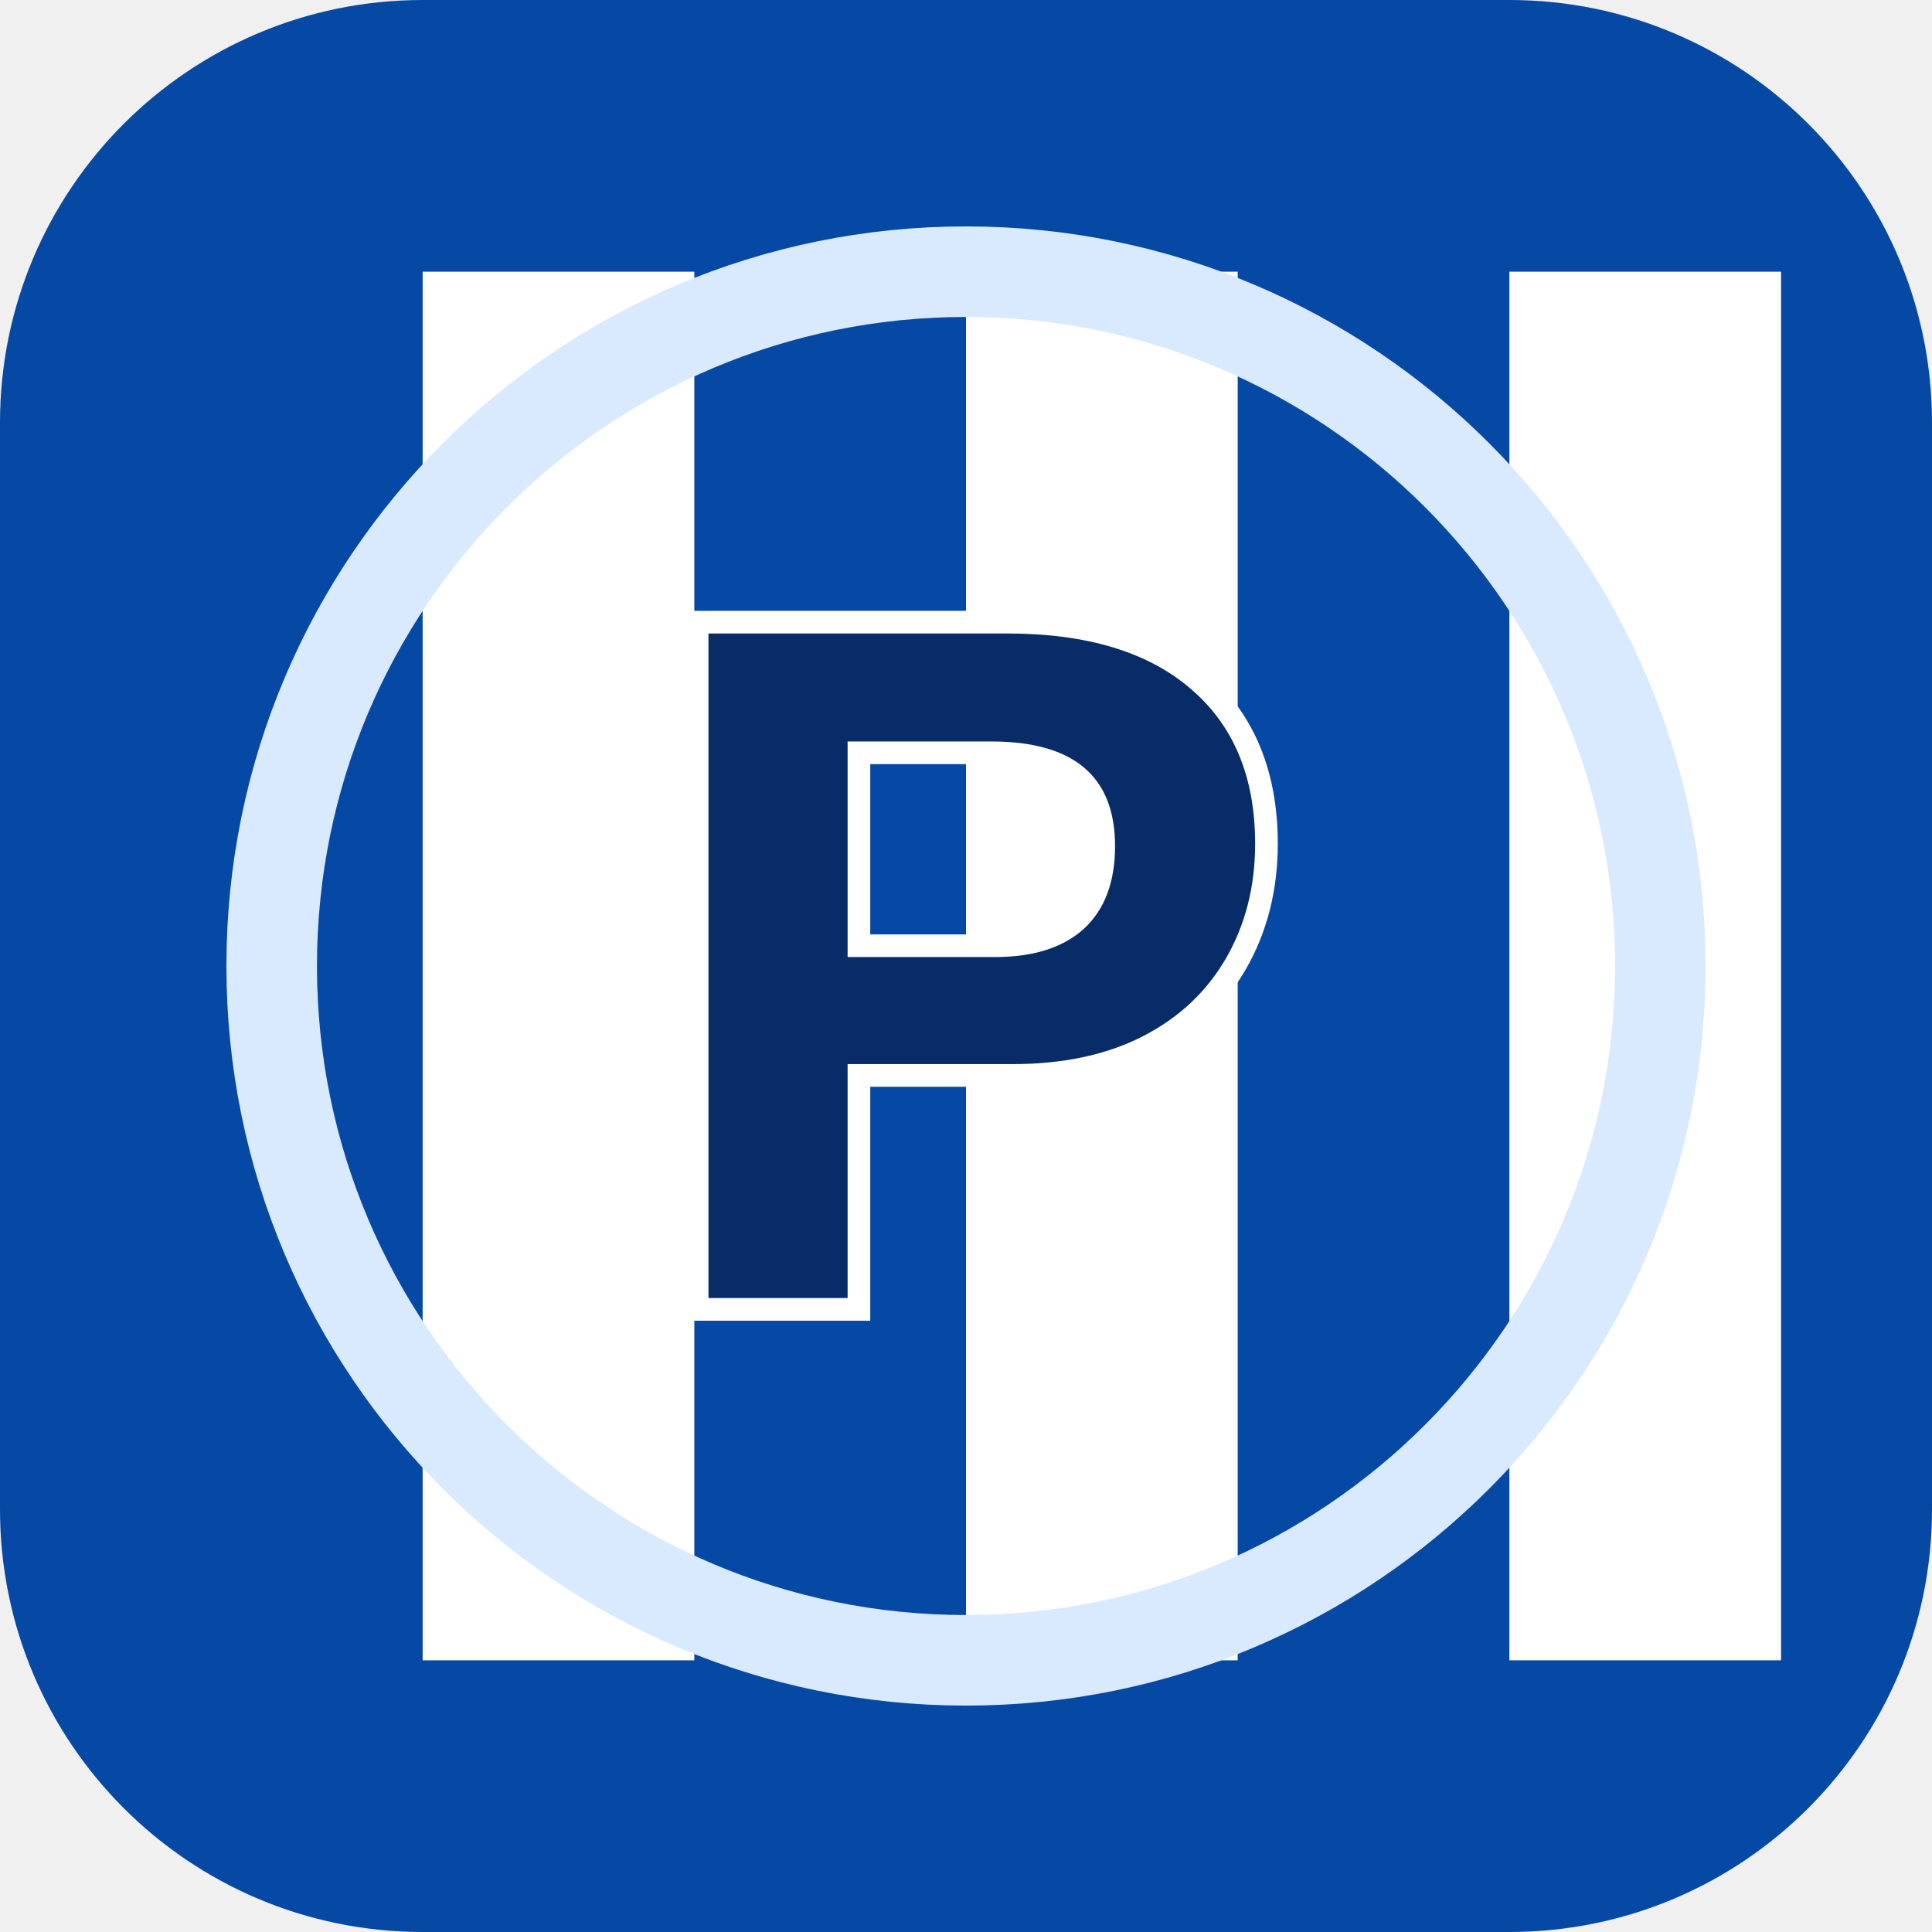
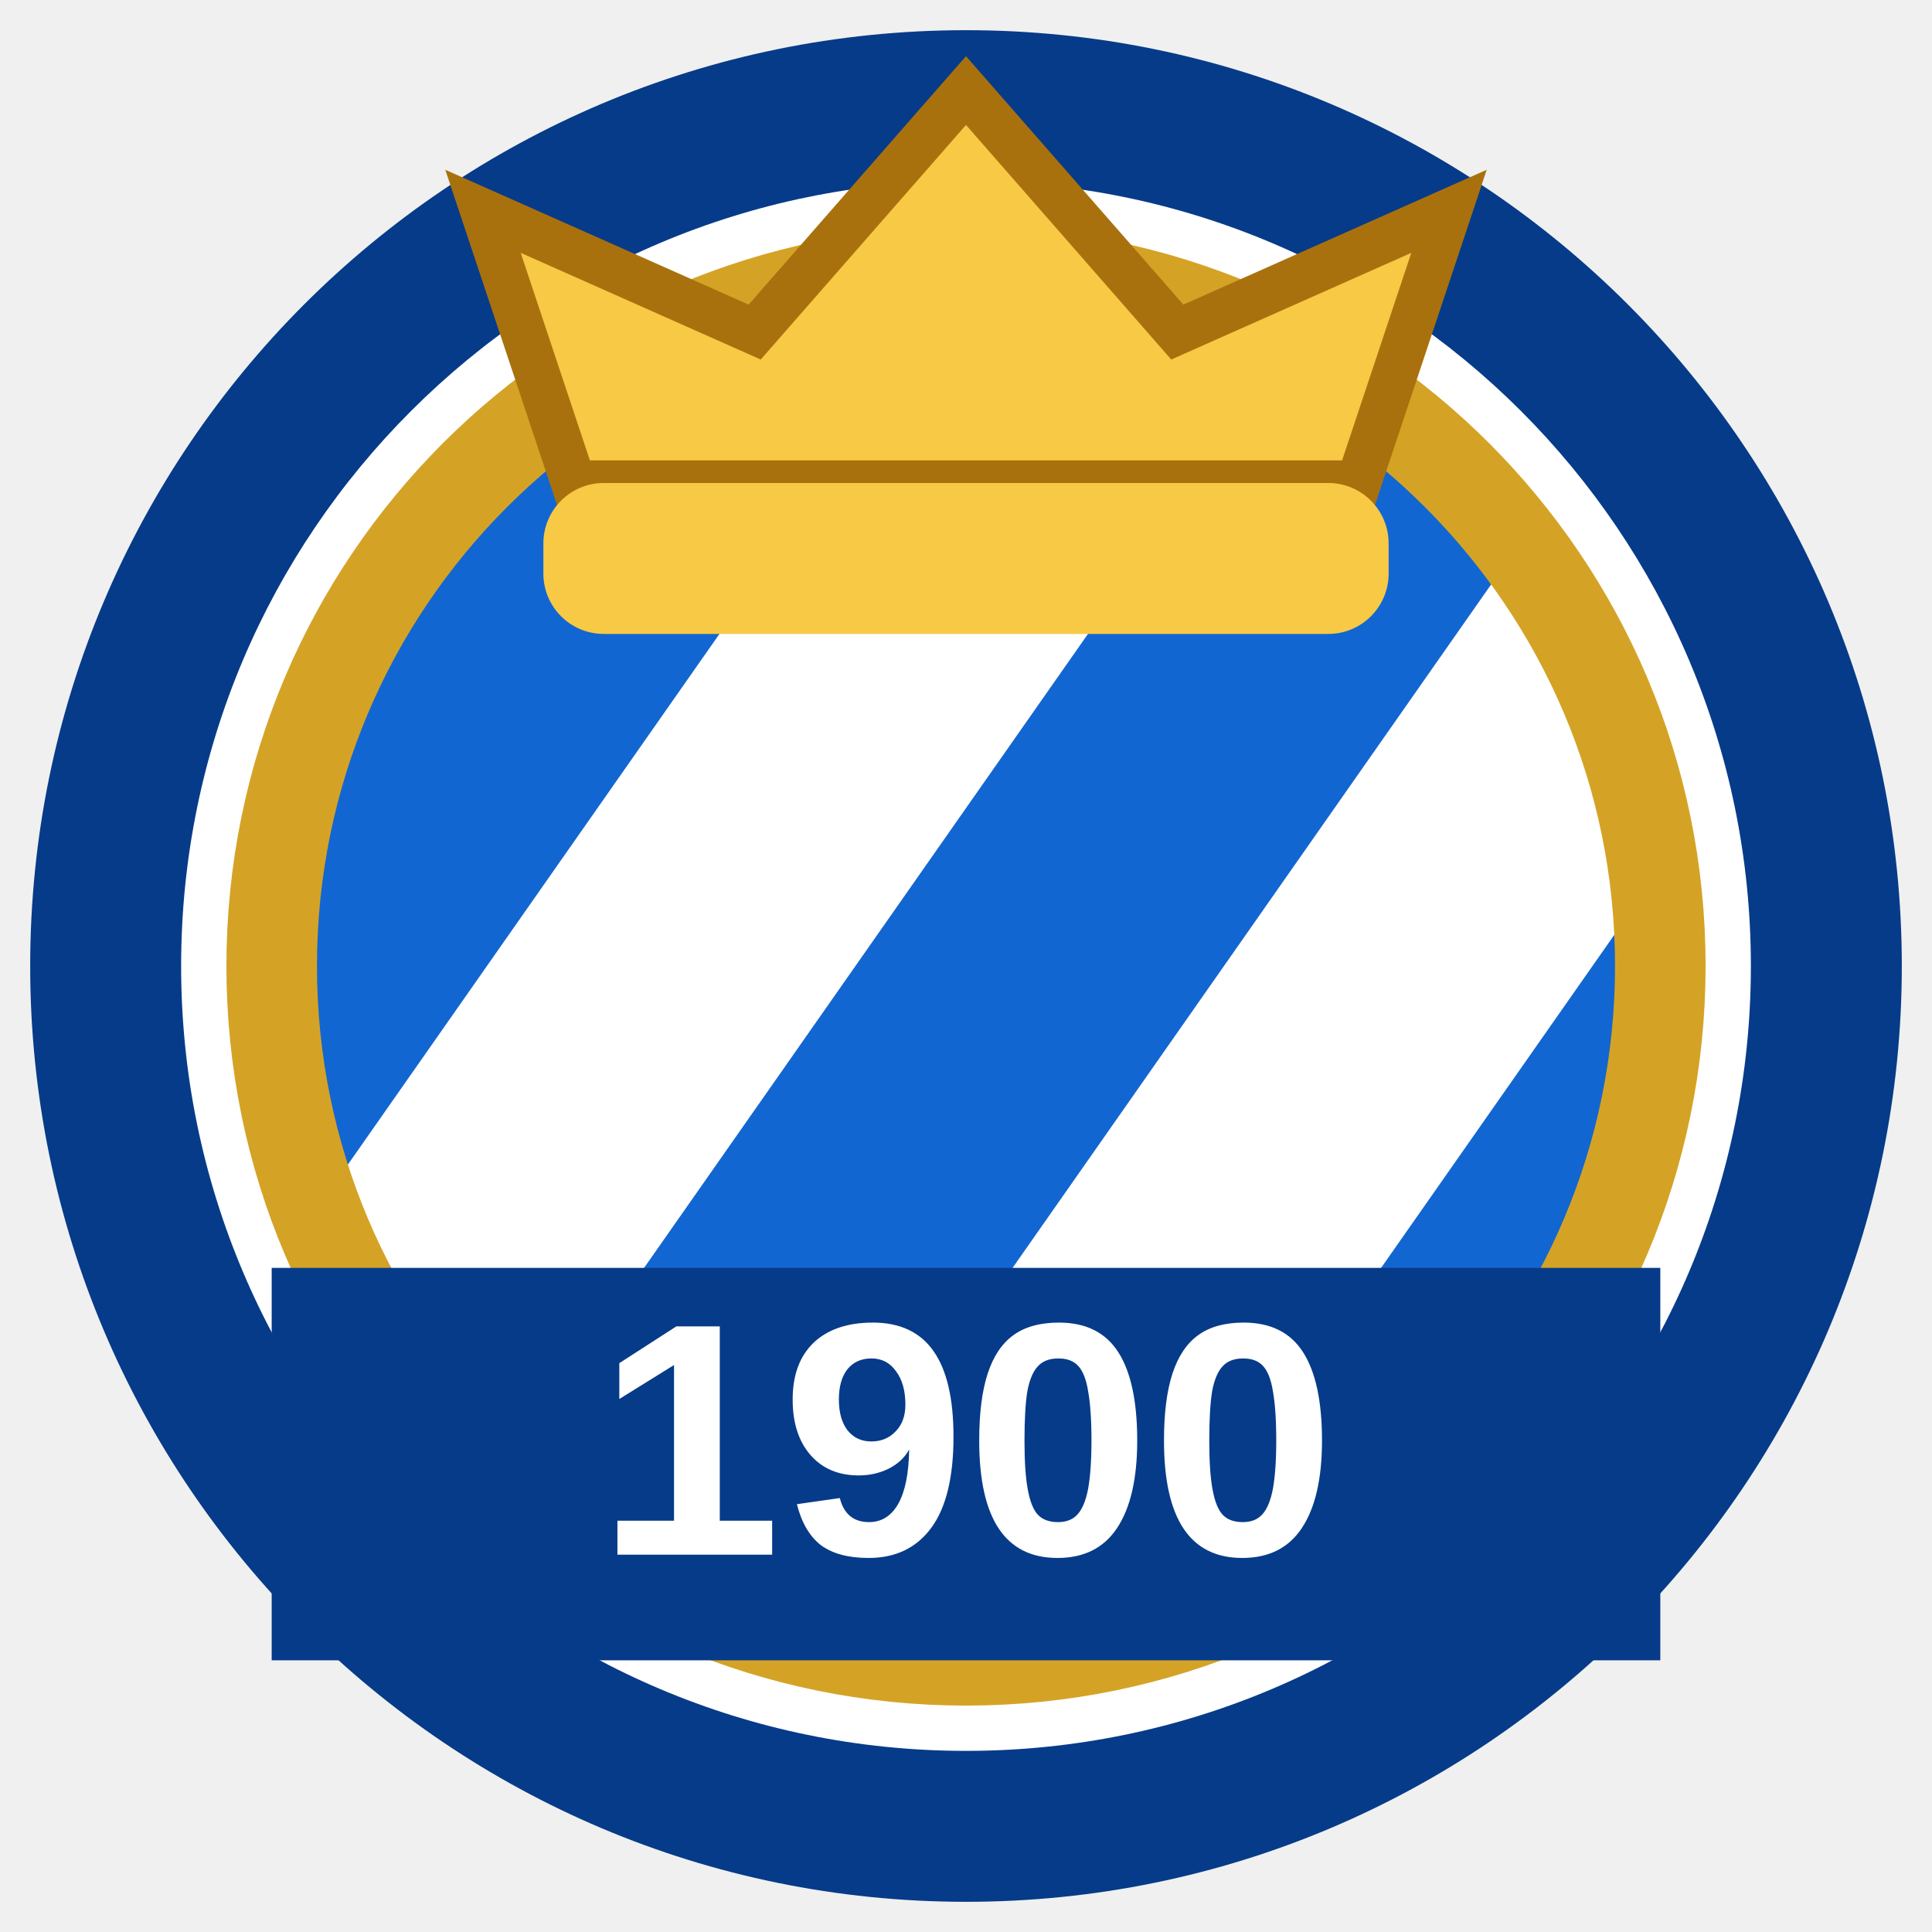
<svg xmlns="http://www.w3.org/2000/svg" viewBox="0 0 64 64">
-   <rect width="64" height="64" rx="14" fill="#0649a5" />
-   <path d="M14 9h9v46h-9zm18 0h9v46h-9zm18 0h9v46h-9z" fill="#fff" />
-   <circle cx="32" cy="32" r="23" fill="none" stroke="#d9eaff" stroke-width="3" />
-   <text x="32" y="43" text-anchor="middle" font-family="Arial,sans-serif" font-size="32" font-weight="900" fill="#082c68" stroke="#fff" stroke-width="1.5" paint-order="stroke">P</text>
+   <circle cx="32" cy="32" r="31" fill="#063b89" />
+   <circle cx="32" cy="32" r="26" fill="#fff" />
+   <clipPath id="c">
+     <circle cx="32" cy="32" r="23" />
+   </clipPath>
+   <g clip-path="url(#c)">
+     <rect x="9" y="9" width="46" height="46" fill="#fff" />
+     <path d="M9 9h10v46H9zm20 0h10v46H29zm20 0h10v46H49z" fill="#1266d1" transform="rotate(35 32 32)" />
+   </g>
+   <circle cx="32" cy="32" r="23" fill="none" stroke="#d4a326" stroke-width="3" />
+   <path d="M19 16l-3-9 9 4 7-8 7 8 9-4-3 9z" fill="#f8c944" stroke="#a9710e" stroke-width="1.5" />
+   <rect x="18" y="16" width="28" height="5" rx="2" fill="#f8c944" />
+   <path d="M9 42h46v13H9z" fill="#063b89" />
+   <text x="32" y="51.5" font-family="Arial,sans-serif" font-size="11" font-weight="900" text-anchor="middle" fill="#fff">1900</text>
</svg>
